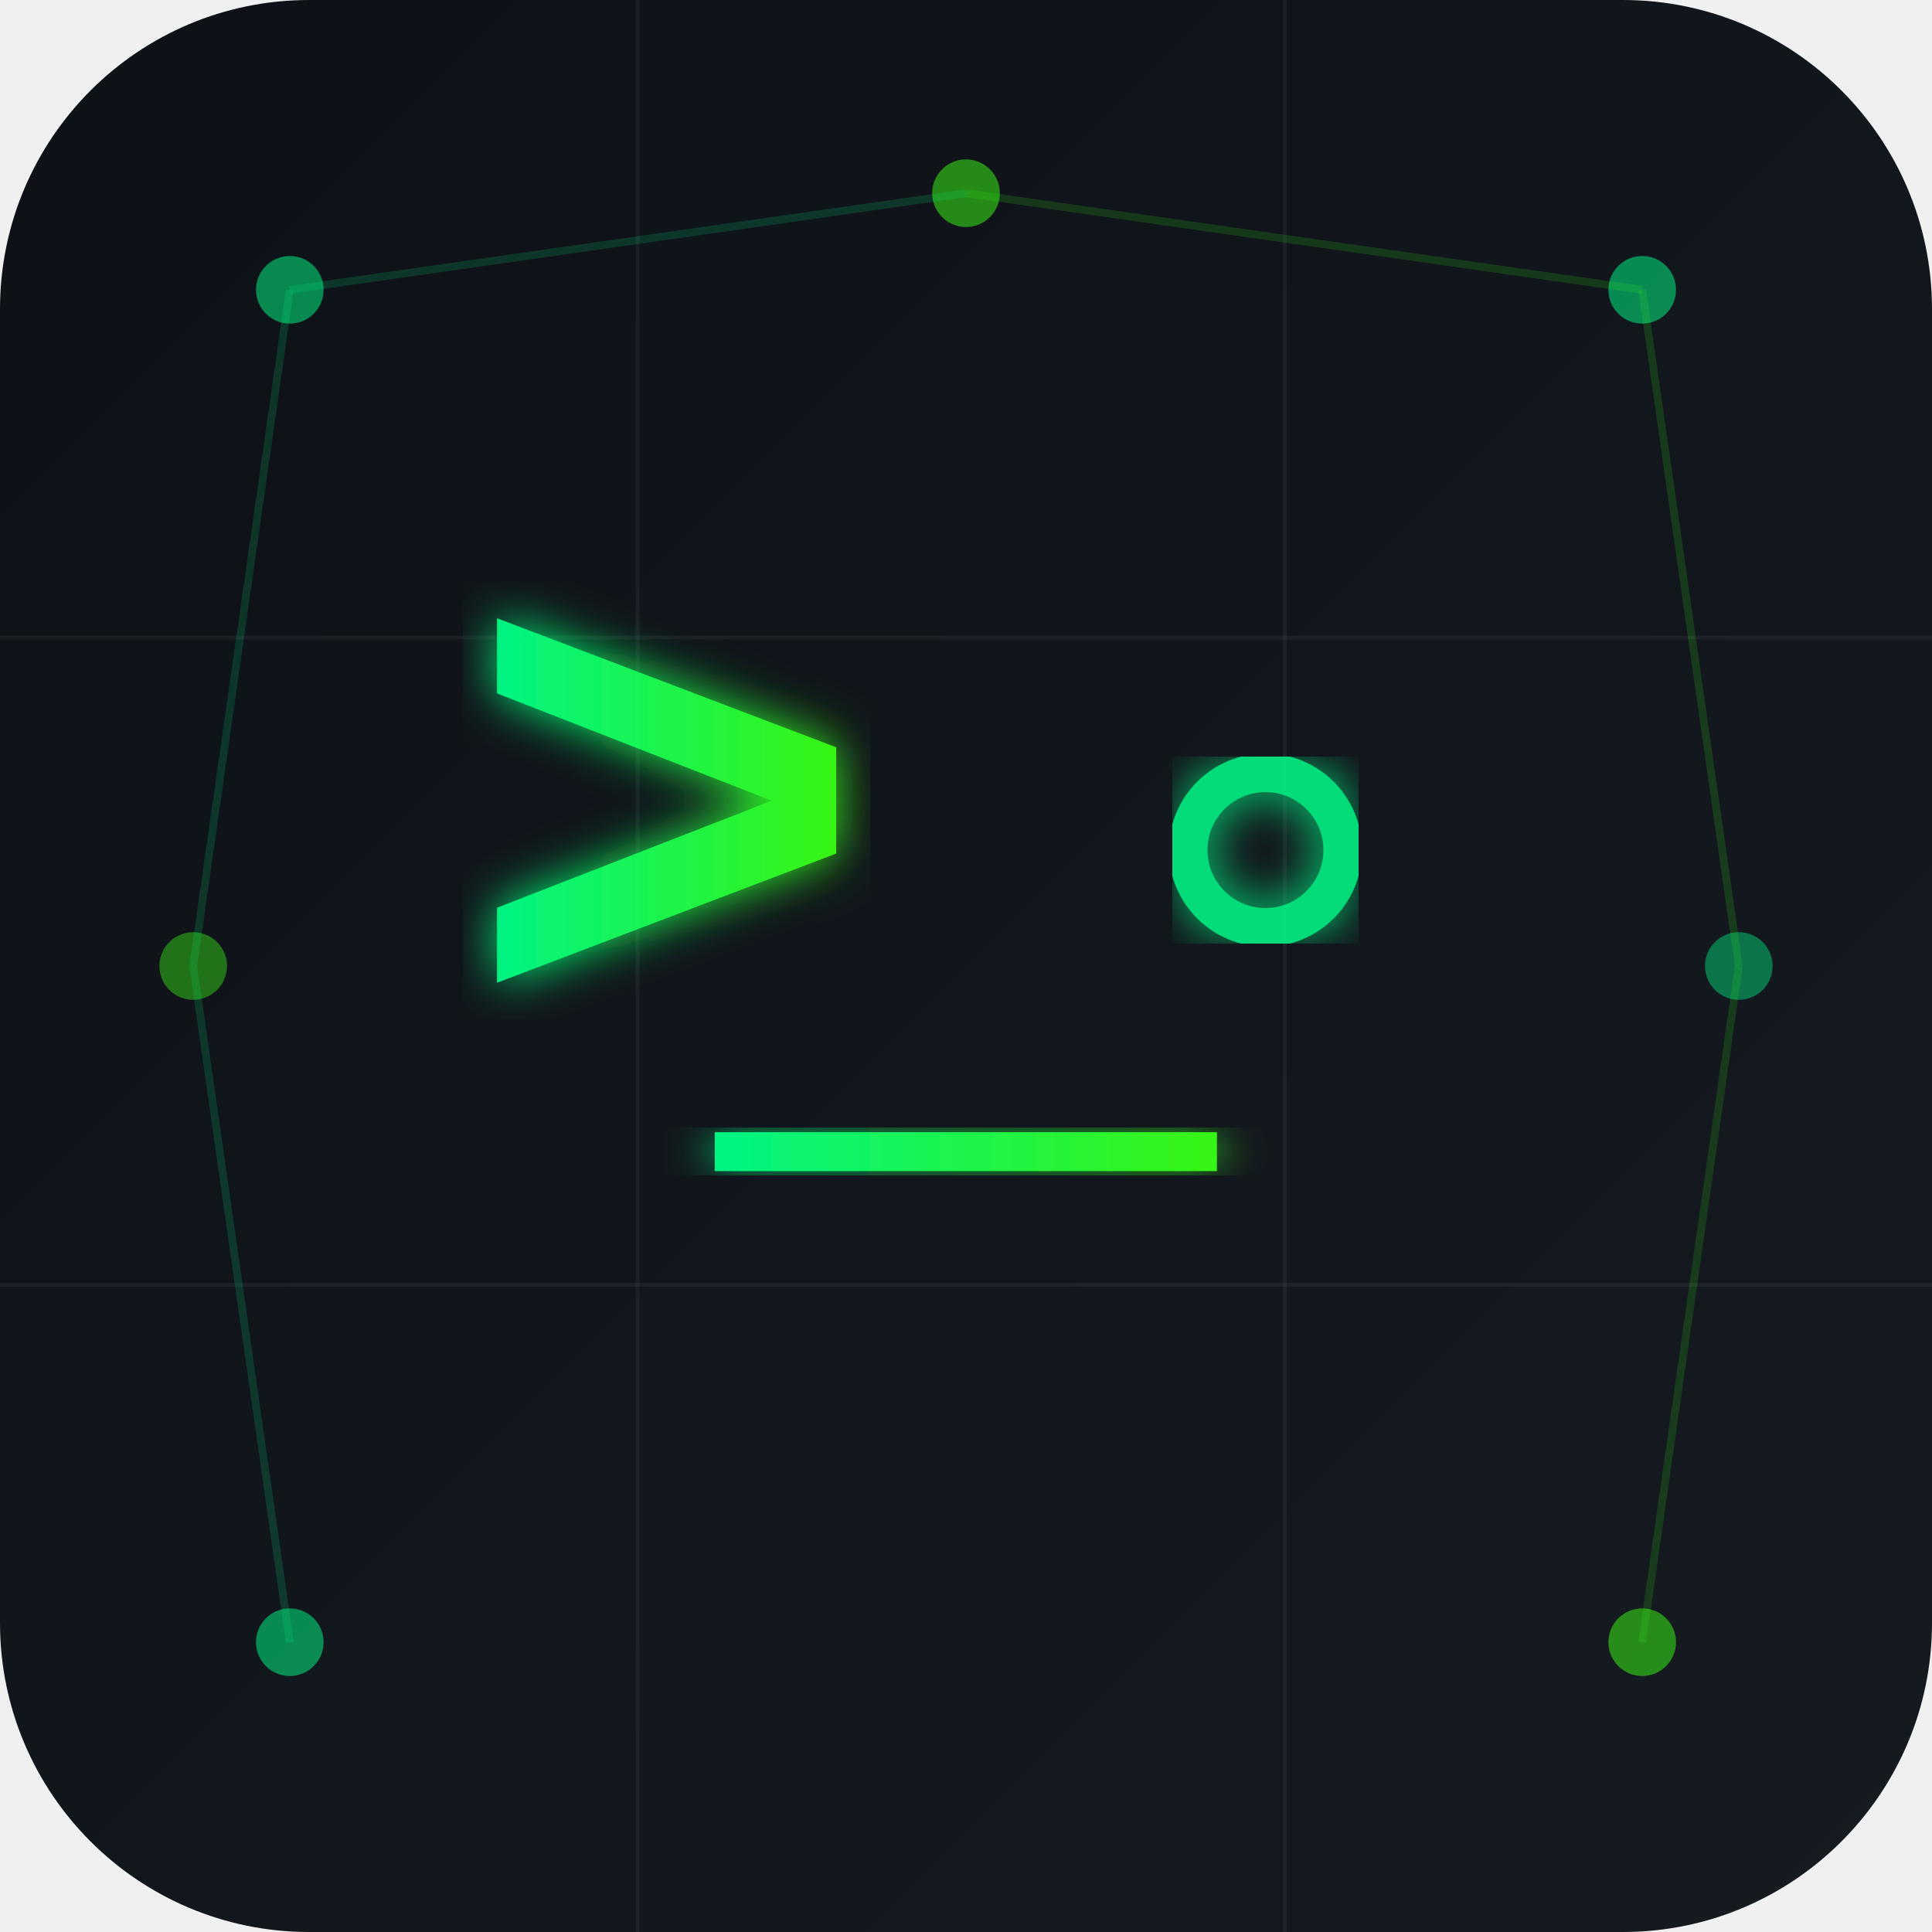
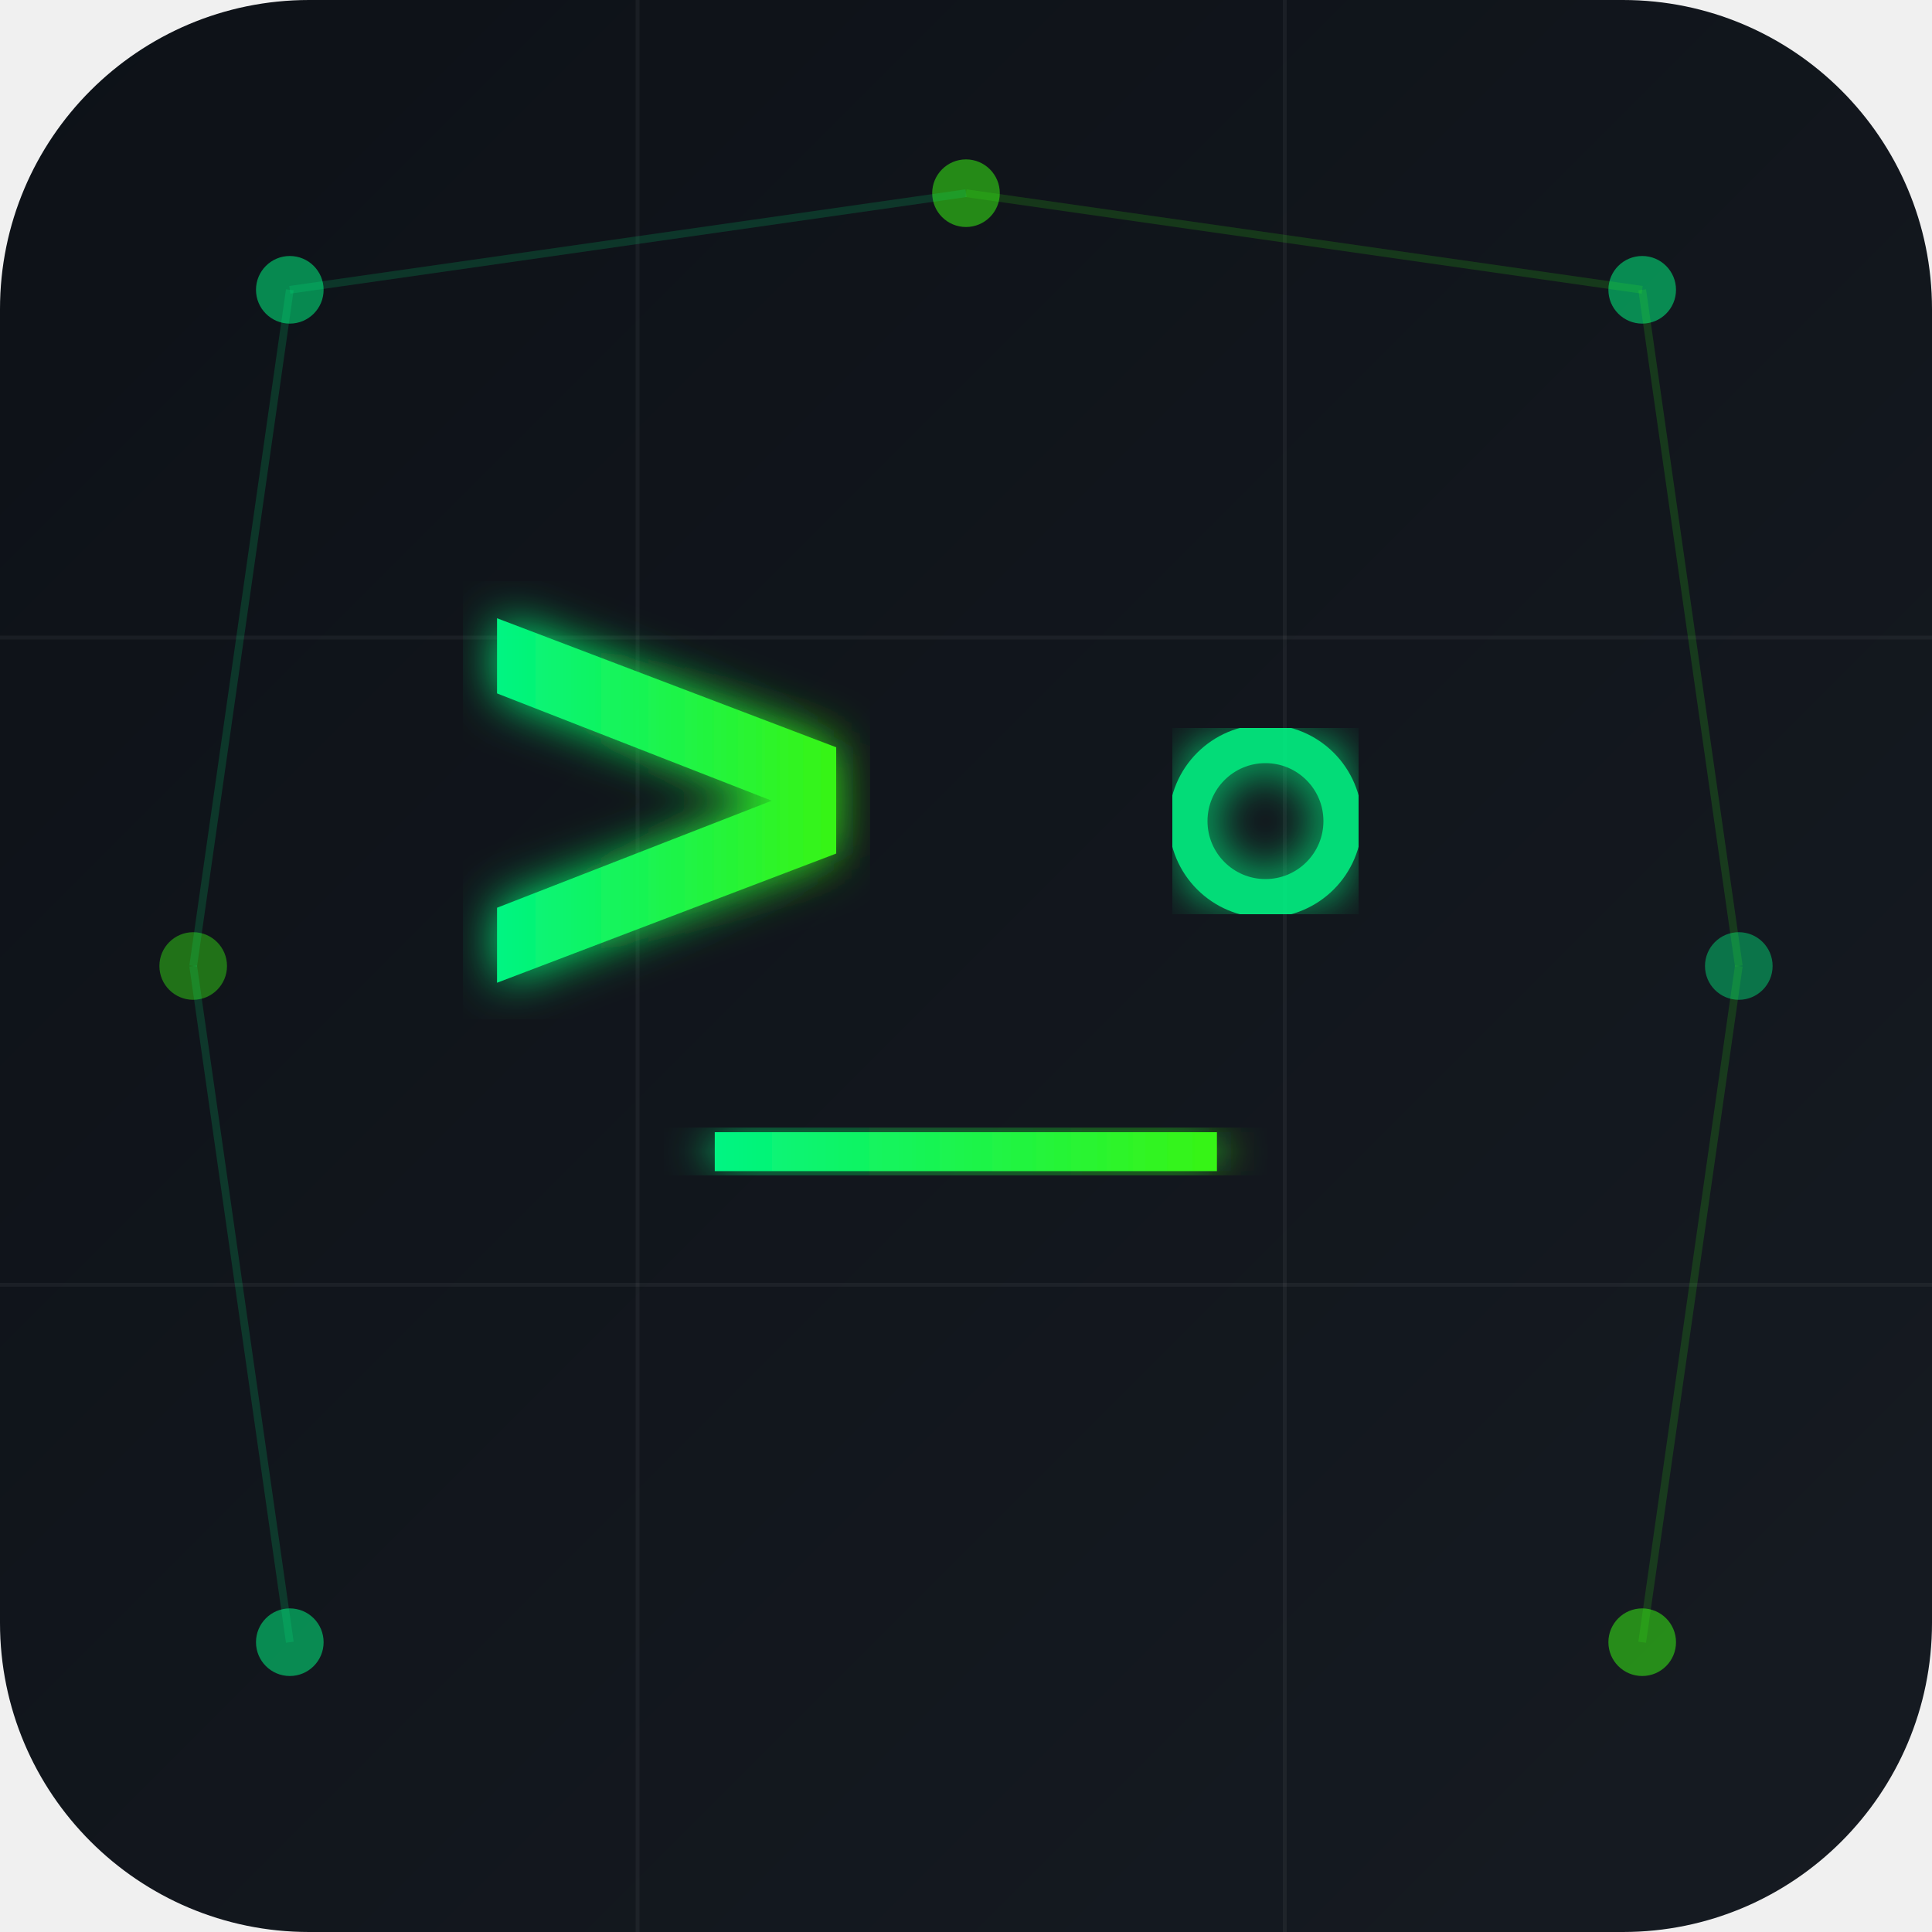
<svg xmlns="http://www.w3.org/2000/svg" viewBox="0 0 200 200" width="200" height="200">
  <defs>
    <linearGradient id="bg" x1="0%" y1="0%" x2="100%" y2="100%">
      <stop offset="0%" style="stop-color:#0d1117" />
      <stop offset="100%" style="stop-color:#161b22" />
    </linearGradient>
    <linearGradient id="prompt" x1="0%" y1="0%" x2="100%" y2="0%">
      <stop offset="0%" style="stop-color:#00ff88" />
      <stop offset="100%" style="stop-color:#39ff14" />
    </linearGradient>
    <filter id="glow">
      <feGaussianBlur stdDeviation="2.5" result="blur" />
      <feMerge>
        <feMergeNode in="blur" />
        <feMergeNode in="SourceGraphic" />
      </feMerge>
    </filter>
  </defs>
  <rect width="200" height="200" rx="32" fill="url(#bg)" />
  <line x1="0" y1="66" x2="200" y2="66" stroke="#ffffff" stroke-width="0.4" opacity="0.05" />
  <line x1="0" y1="133" x2="200" y2="133" stroke="#ffffff" stroke-width="0.4" opacity="0.05" />
  <line x1="66" y1="0" x2="66" y2="200" stroke="#ffffff" stroke-width="0.4" opacity="0.05" />
  <line x1="133" y1="0" x2="133" y2="200" stroke="#ffffff" stroke-width="0.4" opacity="0.05" />
  <circle cx="30" cy="30" r="3.5" fill="#00ff88" opacity="0.5" />
  <circle cx="100" cy="20" r="3.5" fill="#39ff14" opacity="0.5" />
  <circle cx="170" cy="30" r="3.5" fill="#00ff88" opacity="0.5" />
  <circle cx="170" cy="170" r="3.5" fill="#39ff14" opacity="0.5" />
  <circle cx="30" cy="170" r="3.5" fill="#00ff88" opacity="0.5" />
  <circle cx="20" cy="100" r="3.5" fill="#39ff14" opacity="0.4" />
  <circle cx="180" cy="100" r="3.5" fill="#00ff88" opacity="0.4" />
  <line x1="30" y1="30" x2="100" y2="20" stroke="#00ff88" stroke-width="0.8" opacity="0.15" />
  <line x1="100" y1="20" x2="170" y2="30" stroke="#39ff14" stroke-width="0.8" opacity="0.15" />
  <line x1="30" y1="30" x2="20" y2="100" stroke="#00ff88" stroke-width="0.8" opacity="0.15" />
  <line x1="170" y1="30" x2="180" y2="100" stroke="#39ff14" stroke-width="0.8" opacity="0.15" />
  <line x1="20" y1="100" x2="30" y2="170" stroke="#00ff88" stroke-width="0.8" opacity="0.15" />
  <line x1="180" y1="100" x2="170" y2="170" stroke="#39ff14" stroke-width="0.8" opacity="0.15" />
  <text x="100" y="112" text-anchor="middle" font-family="'SF Mono','Fira Code','Courier New',monospace" font-size="86" font-weight="700" fill="url(#prompt)" filter="url(#glow)" opacity="0.95">_</text>
-   <circle cx="131" cy="88" r="8" fill="none" stroke="#00ff88" stroke-width="4" filter="url(#glow)" opacity="0.85" />
+   <circle cx="131" cy="85" r="8" fill="none" stroke="#00ff88" stroke-width="4" filter="url(#glow)" opacity="0.85" />
  <text x="48" y="106" text-anchor="start" font-family="'SF Mono','Fira Code','Courier New',monospace" font-size="70" font-weight="700" fill="url(#prompt)" filter="url(#glow)" opacity="0.95">&gt;</text>
</svg>
